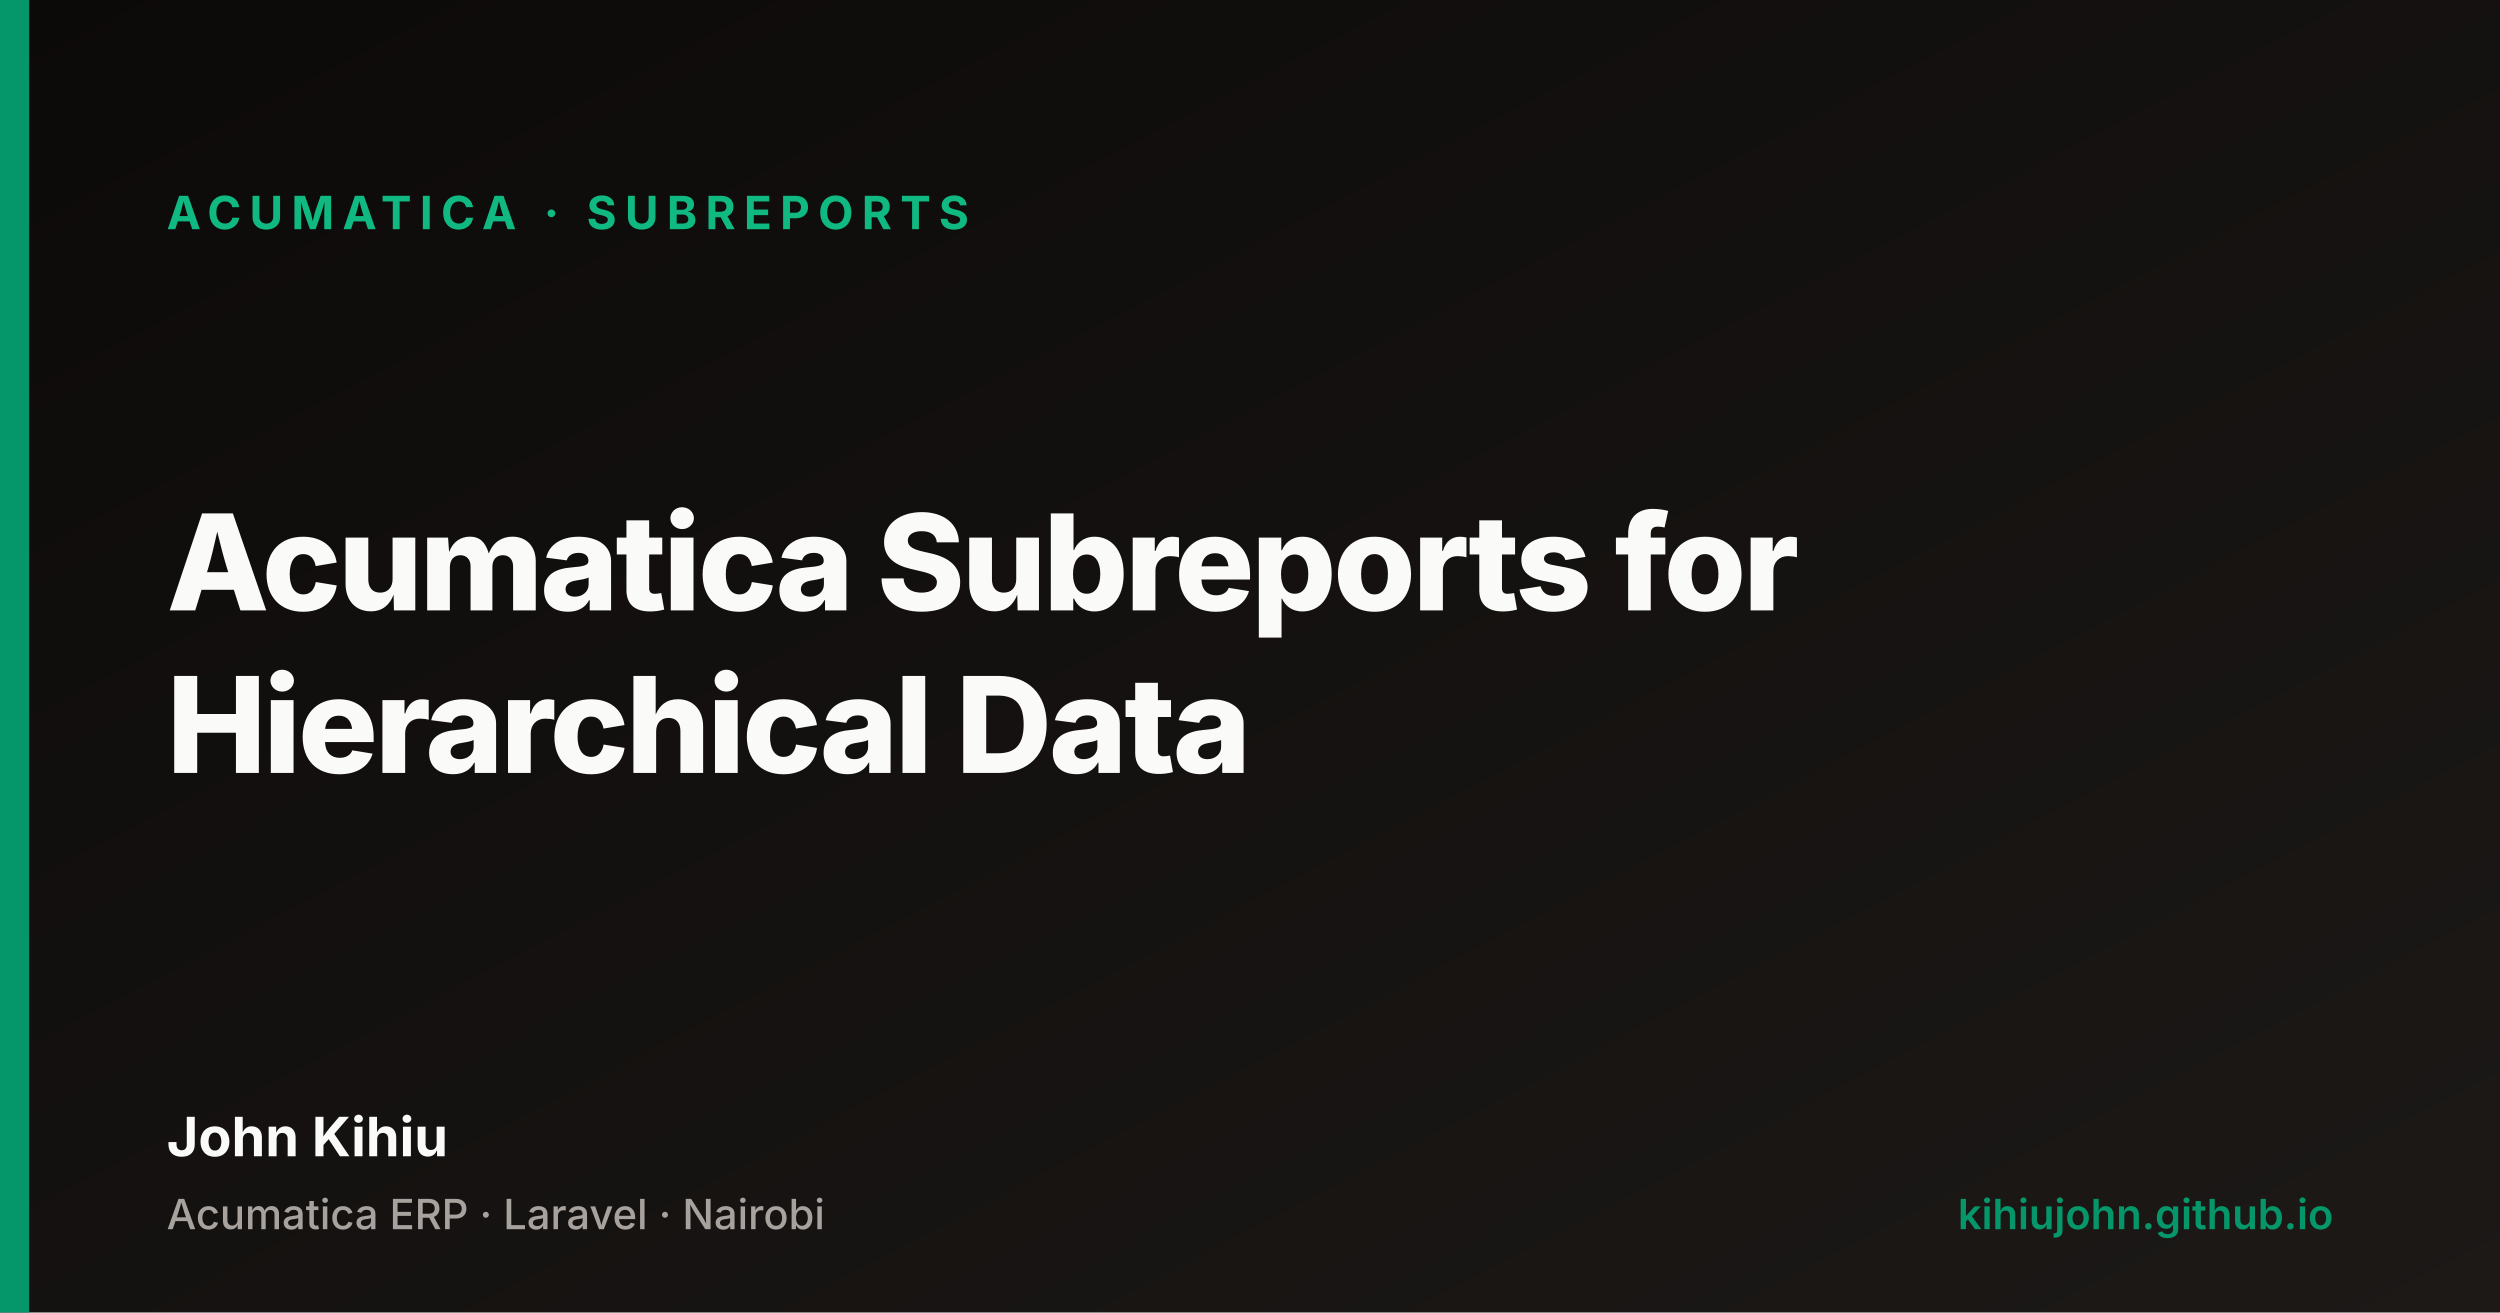
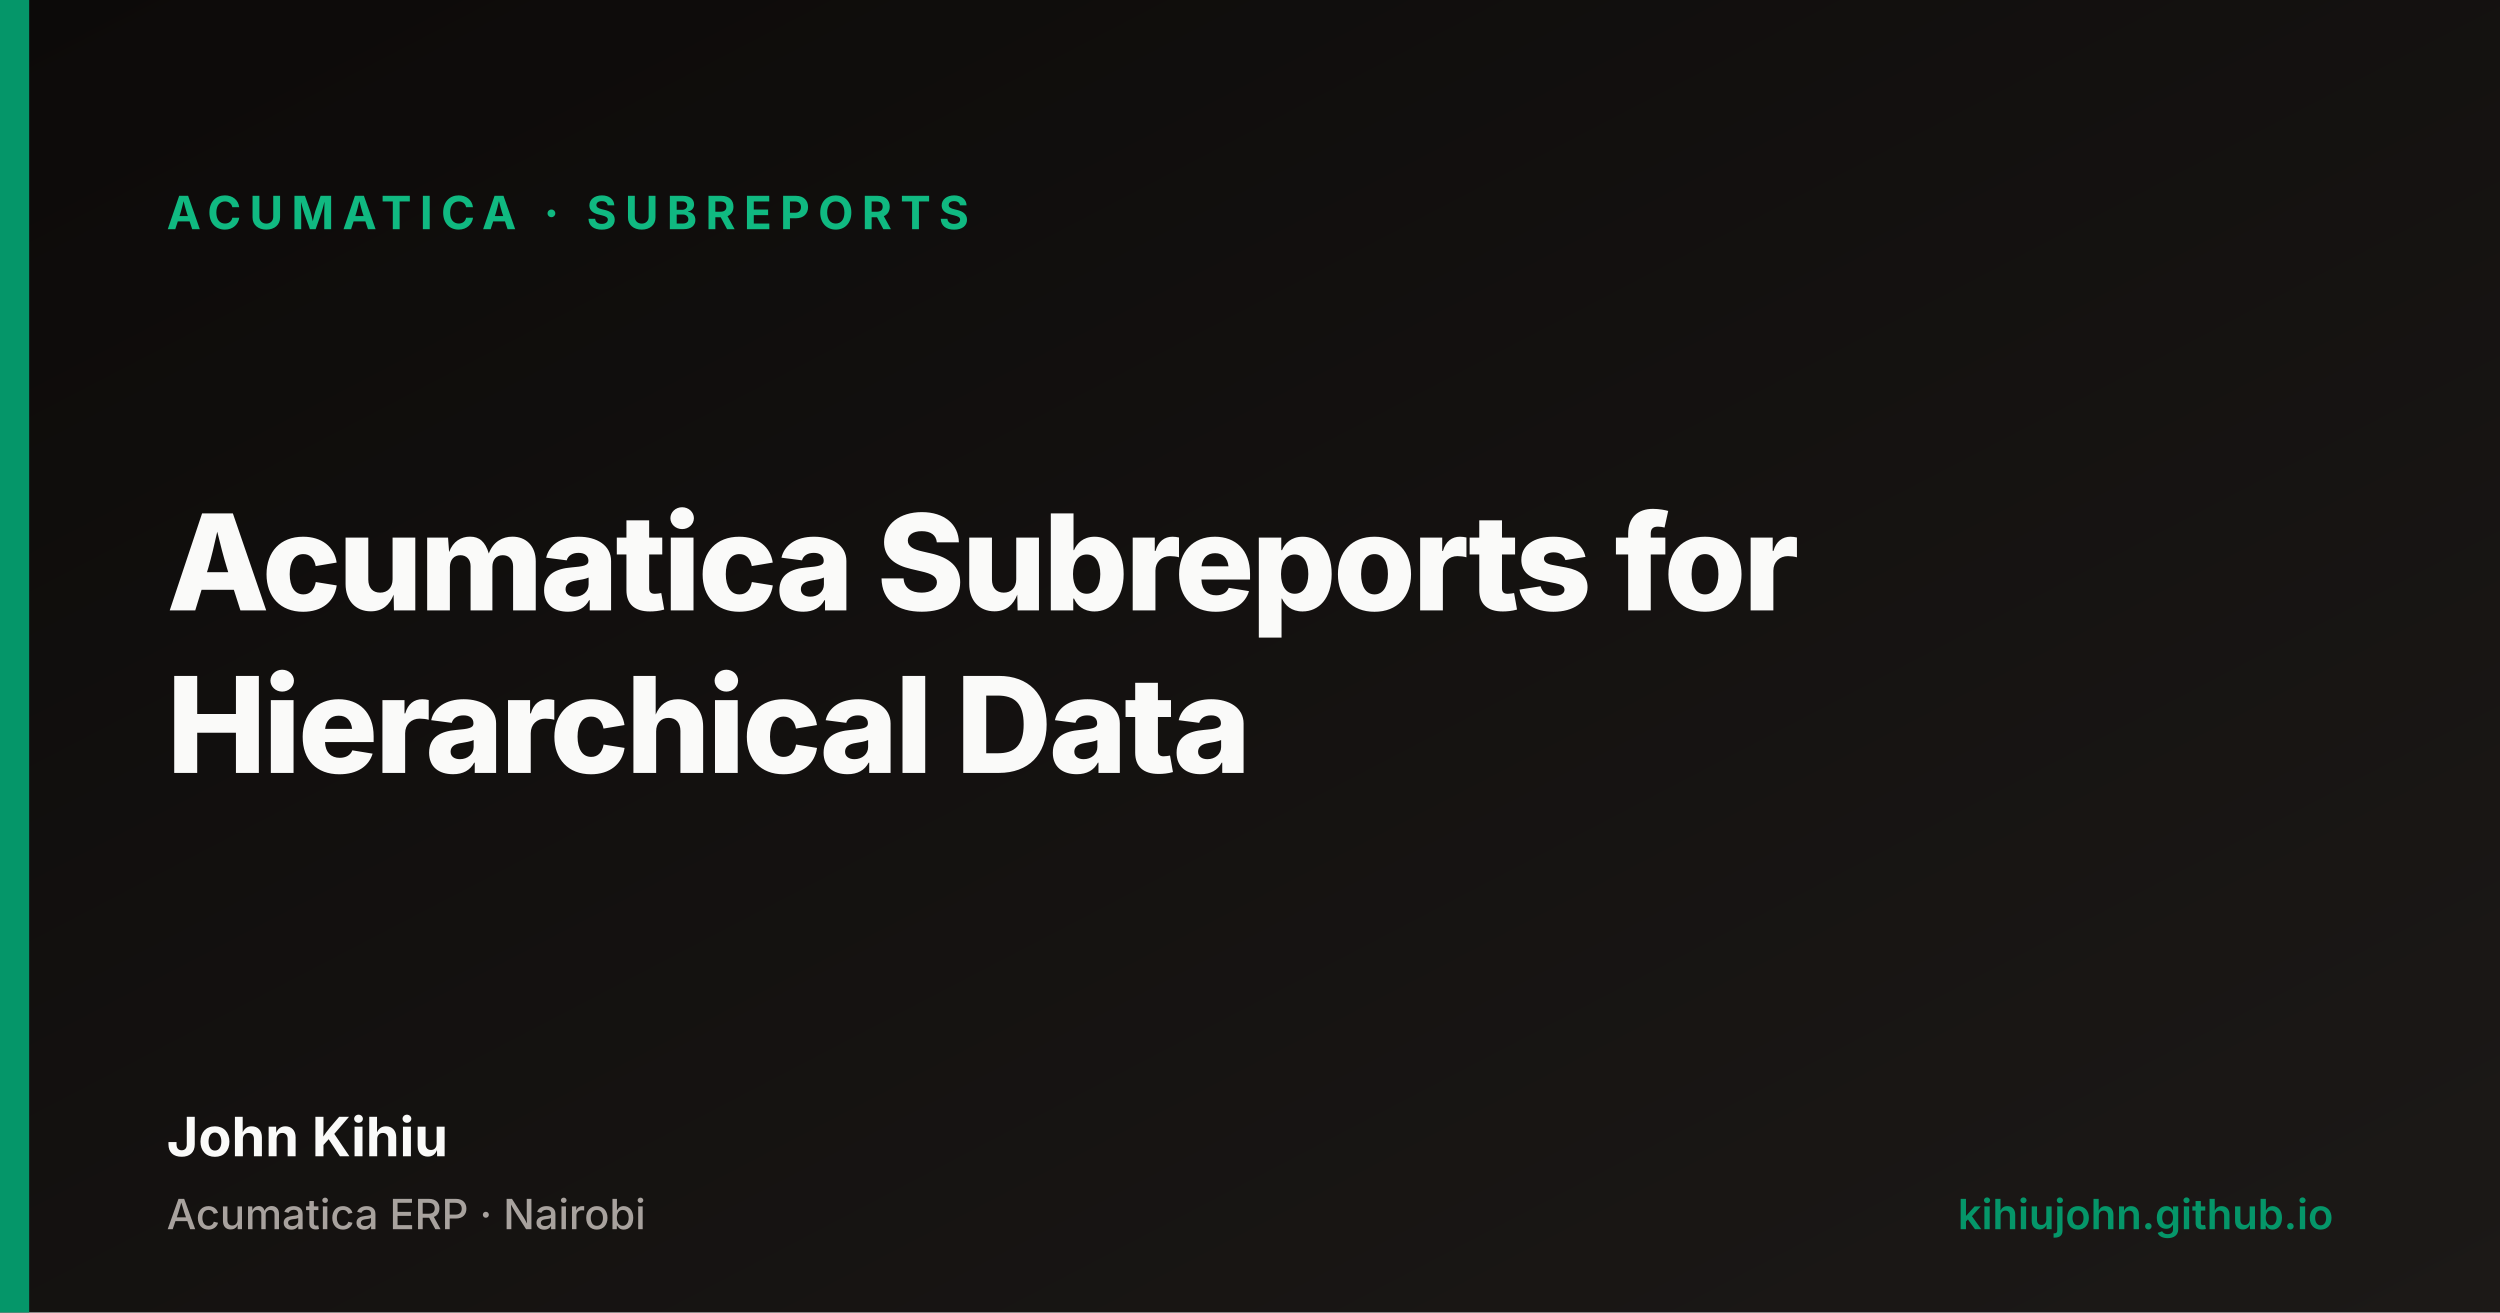
<svg xmlns="http://www.w3.org/2000/svg" viewBox="0 0 1200 630" width="1200" height="630">
  <defs>
    <linearGradient id="bg" x1="0" y1="0" x2="1" y2="1">
      <stop offset="0" stop-color="#0C0A09" />
      <stop offset="1" stop-color="#1C1917" />
    </linearGradient>
  </defs>
  <rect width="1200" height="630" fill="url(#bg)" />
  <rect x="0" y="0" width="14" height="630" fill="#059669" />
  <text x="80" y="110" font-family="Inter, system-ui, sans-serif" font-size="22" font-weight="700" fill="#10B981" letter-spacing="4">ACUMATICA · SUBREPORTS</text>
  <text x="80" y="293" font-family="Plus Jakarta Sans, Inter, system-ui, sans-serif" font-size="64" font-weight="800" fill="#FAFAF9" letter-spacing="-1.5">Acumatica Subreports for</text>
  <text x="80" y="371" font-family="Plus Jakarta Sans, Inter, system-ui, sans-serif" font-size="64" font-weight="800" fill="#FAFAF9" letter-spacing="-1.5">Hierarchical Data</text>
  <text x="80" y="555" font-family="Inter, system-ui, sans-serif" font-size="26" font-weight="700" fill="#FAFAF9">John Kihiu</text>
-   <text x="80" y="590" font-family="Inter, system-ui, sans-serif" font-size="20" font-weight="500" fill="#A8A29E">Acumatica ERP · Laravel · Nairobi</text>
+   <text x="80" y="590" font-family="Inter, system-ui, sans-serif" font-size="20" font-weight="500" fill="#A8A29E">Acumatica ERP · Nairobi</text>
  <text x="1120" y="590" font-family="Inter, system-ui, sans-serif" font-size="20" font-weight="600" fill="#059669" text-anchor="end">kihiujohn.github.io</text>
</svg>
